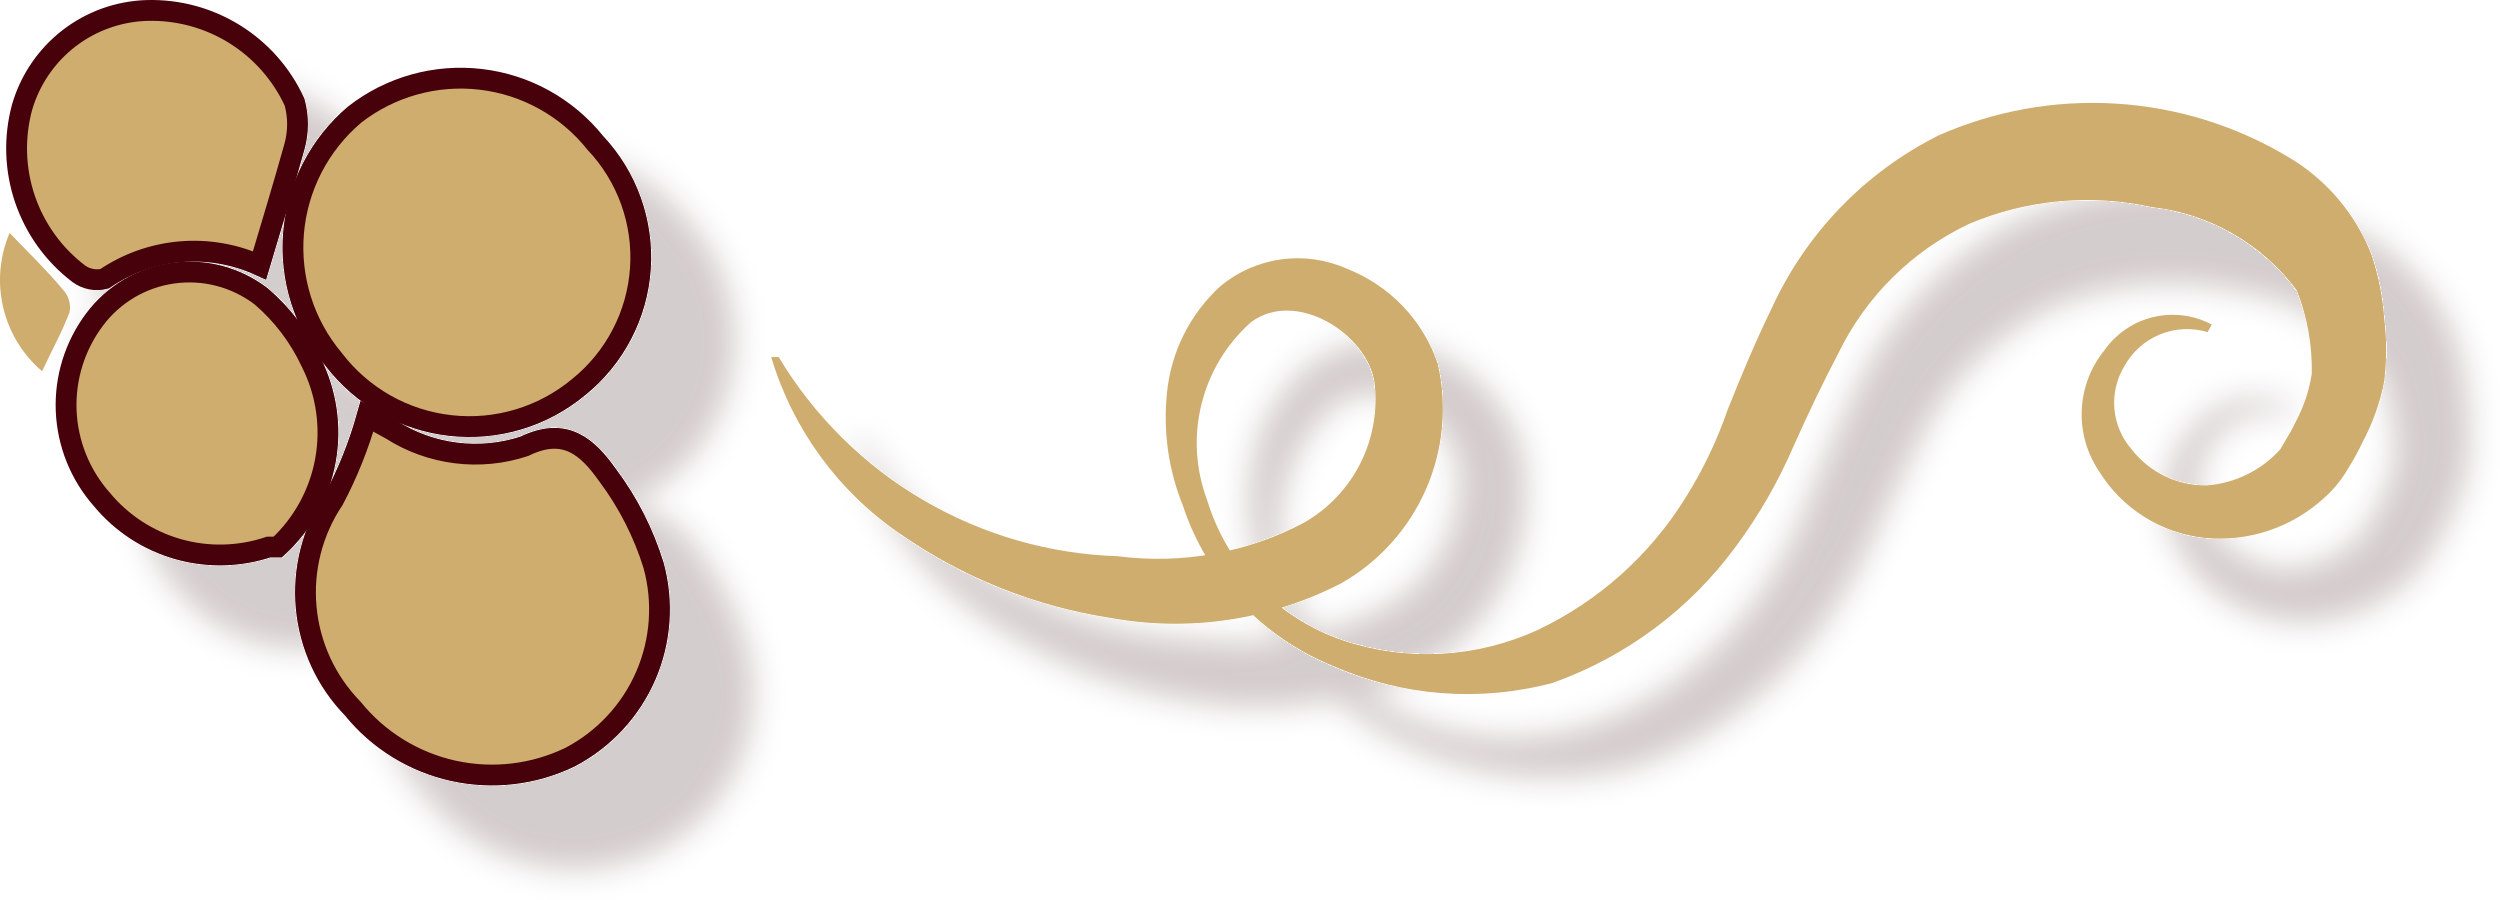
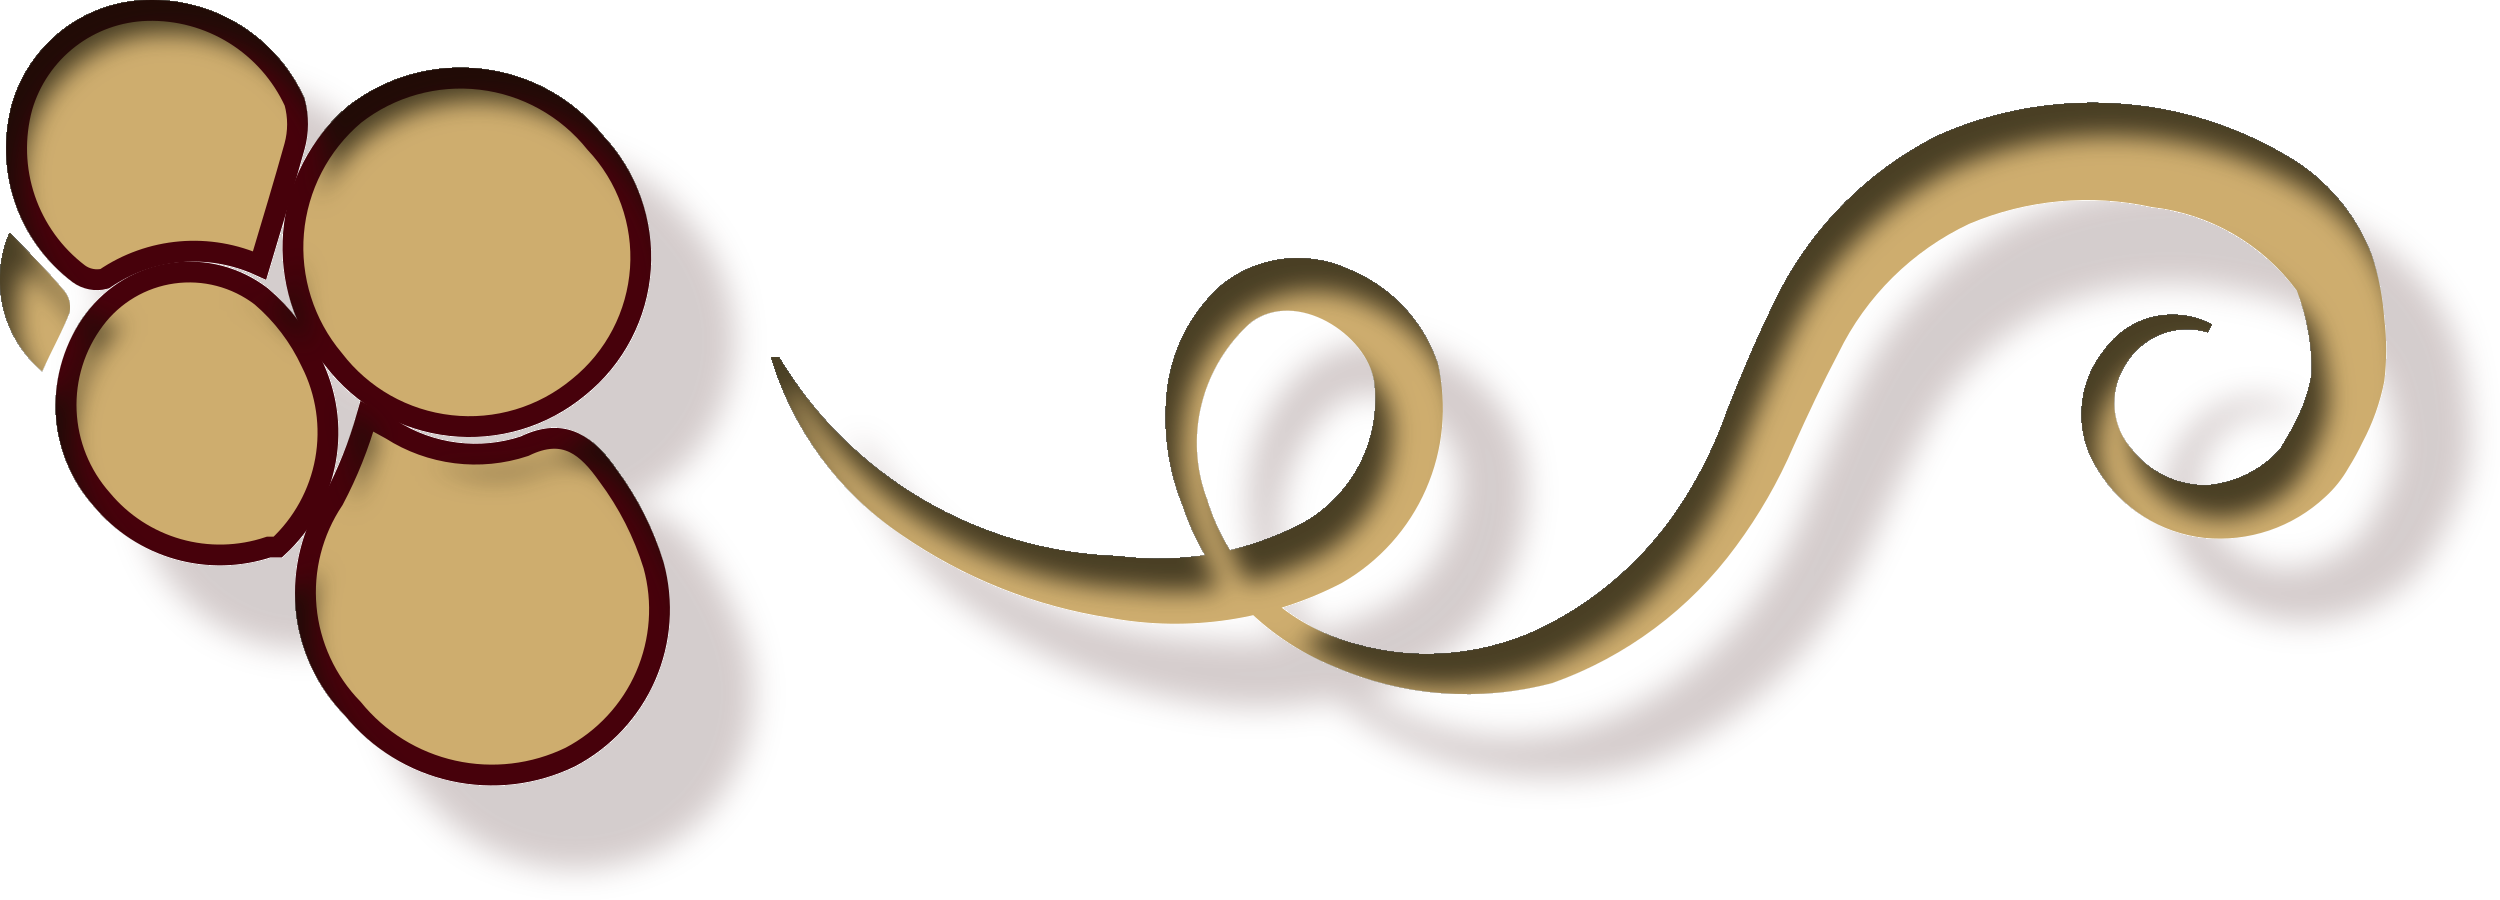
<svg xmlns="http://www.w3.org/2000/svg" preserveAspectRatio="none" overflow="visible" style="display: block;" width="90.015" height="32.381" viewBox="0 0 90.015 32.381" fill="none">
  <g id="Frame 1437253183" filter="url(#filter0_di_0_9)">
    <path id="Vector" d="M13.213 14.988C12.921 16.027 12.519 17.033 12.014 17.988C11.247 19.131 10.898 20.504 11.023 21.875C11.149 23.246 11.742 24.532 12.704 25.517C13.621 26.649 14.893 27.437 16.315 27.753C17.737 28.069 19.224 27.894 20.534 27.258C21.745 26.622 22.704 25.591 23.25 24.336C23.795 23.081 23.895 21.677 23.534 20.358C23.173 19.191 22.615 18.095 21.884 17.117C21.163 16.098 20.354 15.348 18.884 16.067C18.089 16.33 17.246 16.412 16.416 16.308C15.586 16.204 14.789 15.917 14.084 15.467L13.213 14.988Z" fill="#CEAD6E" stroke-width="0.75" stroke-miterlimit="10" stroke="#47010B" />
    <path id="Vector_2" d="M20.837 13.937C21.481 13.418 22.011 12.771 22.393 12.037C22.776 11.304 23.002 10.499 23.059 9.673C23.115 8.848 23 8.019 22.721 7.241C22.442 6.462 22.005 5.749 21.437 5.147C20.416 3.87 18.934 3.047 17.311 2.857C15.688 2.666 14.055 3.122 12.767 4.127C11.5 5.199 10.71 6.729 10.569 8.382C10.429 10.035 10.949 11.677 12.017 12.947C12.52 13.605 13.152 14.155 13.873 14.564C14.595 14.972 15.392 15.23 16.216 15.322C17.039 15.415 17.873 15.34 18.668 15.102C19.462 14.864 20.2 14.467 20.837 13.937Z" fill="#CEAD6E" stroke-width="0.75" stroke-miterlimit="10" stroke="#47010B" />
    <path id="Vector_3" d="M3.672 17.988C4.383 18.845 5.337 19.466 6.408 19.772C7.478 20.077 8.616 20.051 9.672 19.698H10.002C10.9 18.869 11.503 17.771 11.72 16.569C11.936 15.367 11.755 14.127 11.202 13.038C10.779 12.128 10.165 11.319 9.402 10.668C8.954 10.326 8.443 10.076 7.898 9.933C7.353 9.79 6.785 9.757 6.227 9.835C5.669 9.913 5.132 10.101 4.647 10.388C4.162 10.675 3.739 11.056 3.402 11.508C2.694 12.454 2.334 13.615 2.383 14.796C2.433 15.976 2.888 17.104 3.672 17.988Z" fill="#CEAD6E" stroke-width="0.75" stroke-miterlimit="10" stroke="#47010B" />
    <path id="Vector_4" d="M9.346 9.557C9.796 8.057 10.246 6.557 10.606 5.267C10.749 4.747 10.749 4.198 10.606 3.677C10.142 2.667 9.391 1.816 8.447 1.229C7.503 0.643 6.407 0.346 5.296 0.377C4.274 0.406 3.288 0.759 2.479 1.384C1.671 2.01 1.081 2.876 0.796 3.857C0.5 4.947 0.536 6.1 0.899 7.169C1.263 8.238 1.937 9.174 2.836 9.857C2.968 9.954 3.12 10.02 3.281 10.051C3.442 10.082 3.607 10.078 3.766 10.037C4.576 9.484 5.515 9.149 6.493 9.065C7.471 8.981 8.453 9.15 9.346 9.557Z" fill="#CEAD6E" stroke-width="0.75" stroke-miterlimit="10" stroke="#47010B" />
    <path id="Vector_5" d="M1.516 13.368C1.846 12.648 2.236 11.958 2.506 11.238C2.533 11.093 2.525 10.945 2.483 10.804C2.441 10.663 2.367 10.534 2.266 10.428C1.666 9.708 0.976 9.048 0.346 8.388C-0.015 9.234 -0.096 10.174 0.115 11.069C0.325 11.965 0.816 12.77 1.516 13.368Z" fill="#CEAD6E" />
    <path id="Vector_6" d="M28.038 12.857C29.311 14.978 31.096 16.746 33.229 17.998C35.362 19.251 37.775 19.949 40.248 20.027C42.548 20.327 44.885 19.907 46.938 18.827C47.817 18.33 48.529 17.582 48.983 16.68C49.437 15.777 49.613 14.76 49.488 13.757C49.218 12.017 46.668 10.397 45.048 11.597C44.168 12.377 43.546 13.405 43.262 14.546C42.978 15.686 43.046 16.886 43.458 17.987C43.811 19.16 44.439 20.232 45.29 21.113C46.14 21.995 47.188 22.661 48.348 23.057C50.661 23.834 53.184 23.694 55.398 22.667C57.555 21.636 59.376 20.013 60.648 17.987C61.293 16.972 61.816 15.885 62.208 14.747C62.688 13.547 63.198 12.317 63.798 11.087C65.033 8.395 67.149 6.205 69.798 4.877C71.807 3.988 74 3.595 76.193 3.731C78.385 3.867 80.513 4.527 82.398 5.657C83.768 6.465 84.826 7.713 85.398 9.197C85.642 9.935 85.793 10.701 85.848 11.477C85.938 12.225 85.938 12.98 85.848 13.727C85.698 14.492 85.435 15.23 85.068 15.917C84.916 16.237 84.745 16.547 84.558 16.847C84.336 17.24 84.052 17.595 83.718 17.897C83.138 18.437 82.451 18.847 81.701 19.101C80.951 19.354 80.155 19.445 79.368 19.367C78.589 19.28 77.841 19.016 77.181 18.594C76.52 18.173 75.965 17.606 75.558 16.937C75.129 16.288 74.918 15.52 74.956 14.743C74.994 13.966 75.278 13.222 75.768 12.617C76.188 12.016 76.813 11.589 77.526 11.418C78.239 11.247 78.99 11.342 79.638 11.687L79.488 11.957C78.922 11.788 78.316 11.818 77.77 12.042C77.224 12.266 76.772 12.67 76.488 13.187C76.208 13.651 76.084 14.192 76.132 14.731C76.181 15.271 76.4 15.781 76.758 16.187C77.077 16.596 77.488 16.926 77.956 17.149C78.424 17.373 78.938 17.485 79.458 17.477C80.47 17.402 81.416 16.94 82.098 16.187L82.398 15.677C82.548 15.437 82.668 15.167 82.788 14.927C83.007 14.461 83.159 13.966 83.238 13.457C83.259 12.431 83.075 11.411 82.698 10.457C82.079 9.626 81.297 8.931 80.399 8.415C79.501 7.899 78.507 7.573 77.478 7.457C75.278 6.973 72.983 7.183 70.908 8.057C68.853 9.025 67.192 10.666 66.198 12.707C65.628 13.787 65.088 14.927 64.578 16.067C64.029 17.343 63.334 18.551 62.508 19.667C60.85 21.931 58.551 23.645 55.908 24.587C53.285 25.285 50.504 25.074 48.018 23.987C46.746 23.476 45.601 22.692 44.663 21.692C43.725 20.692 43.017 19.499 42.588 18.197C42.07 16.914 41.875 15.524 42.018 14.147C42.162 12.674 42.846 11.307 43.938 10.307C44.563 9.786 45.321 9.451 46.127 9.34C46.934 9.228 47.755 9.345 48.498 9.677C49.259 9.975 49.946 10.435 50.511 11.026C51.076 11.616 51.505 12.323 51.768 13.097C52.115 14.608 51.967 16.191 51.345 17.612C50.724 19.033 49.663 20.216 48.318 20.987C45.755 22.323 42.82 22.767 39.978 22.247C37.272 21.833 34.697 20.807 32.448 19.247C30.199 17.719 28.546 15.462 27.768 12.857H28.038Z" fill="#CEAD6E" />
  </g>
  <defs>
    <filter id="filter0_di_0_9" x="0" y="0" width="90.015" height="32.381" filterUnits="userSpaceOnUse" color-interpolation-filters="sRGB">
      <feFlood flood-opacity="0" result="BackgroundImageFix" />
      <feColorMatrix in="SourceAlpha" type="matrix" values="0 0 0 0 0 0 0 0 0 0 0 0 0 0 0 0 0 0 127 0" result="hardAlpha" />
      <feOffset dx="3" dy="3" />
      <feGaussianBlur stdDeviation="0.55" />
      <feComposite in2="hardAlpha" operator="out" />
      <feColorMatrix type="matrix" values="0 0 0 0 0.165 0 0 0 0 0.01 0 0 0 0 0.01 0 0 0 0.2 0" />
      <feBlend mode="normal" in2="BackgroundImageFix" result="effect1_dropShadow_0_9" />
      <feBlend mode="normal" in="SourceGraphic" in2="effect1_dropShadow_0_9" result="shape" />
+       <feColorMatrix in="SourceAlpha" type="matrix" values="0 0 0 0 0 0 0 0 0 0 0 0 0 0 0 0 0 0 127 0" result="hardAlpha" />
+       <feOffset dx="0.6" dy="1.2" />
+       <feGaussianBlur stdDeviation="0.45" />
+       <feComposite in2="hardAlpha" operator="arithmetic" k2="-1" k3="1" />
+       <feColorMatrix type="matrix" values="0 0 0 0 0.065 0 0 0 0 0.061 0 0 0 0 0.019 0 0 0 0.7 0" />
+       <feBlend mode="normal" in2="shape" result="effect2_innerShadow" />
    </filter>
  </defs>
</svg>
